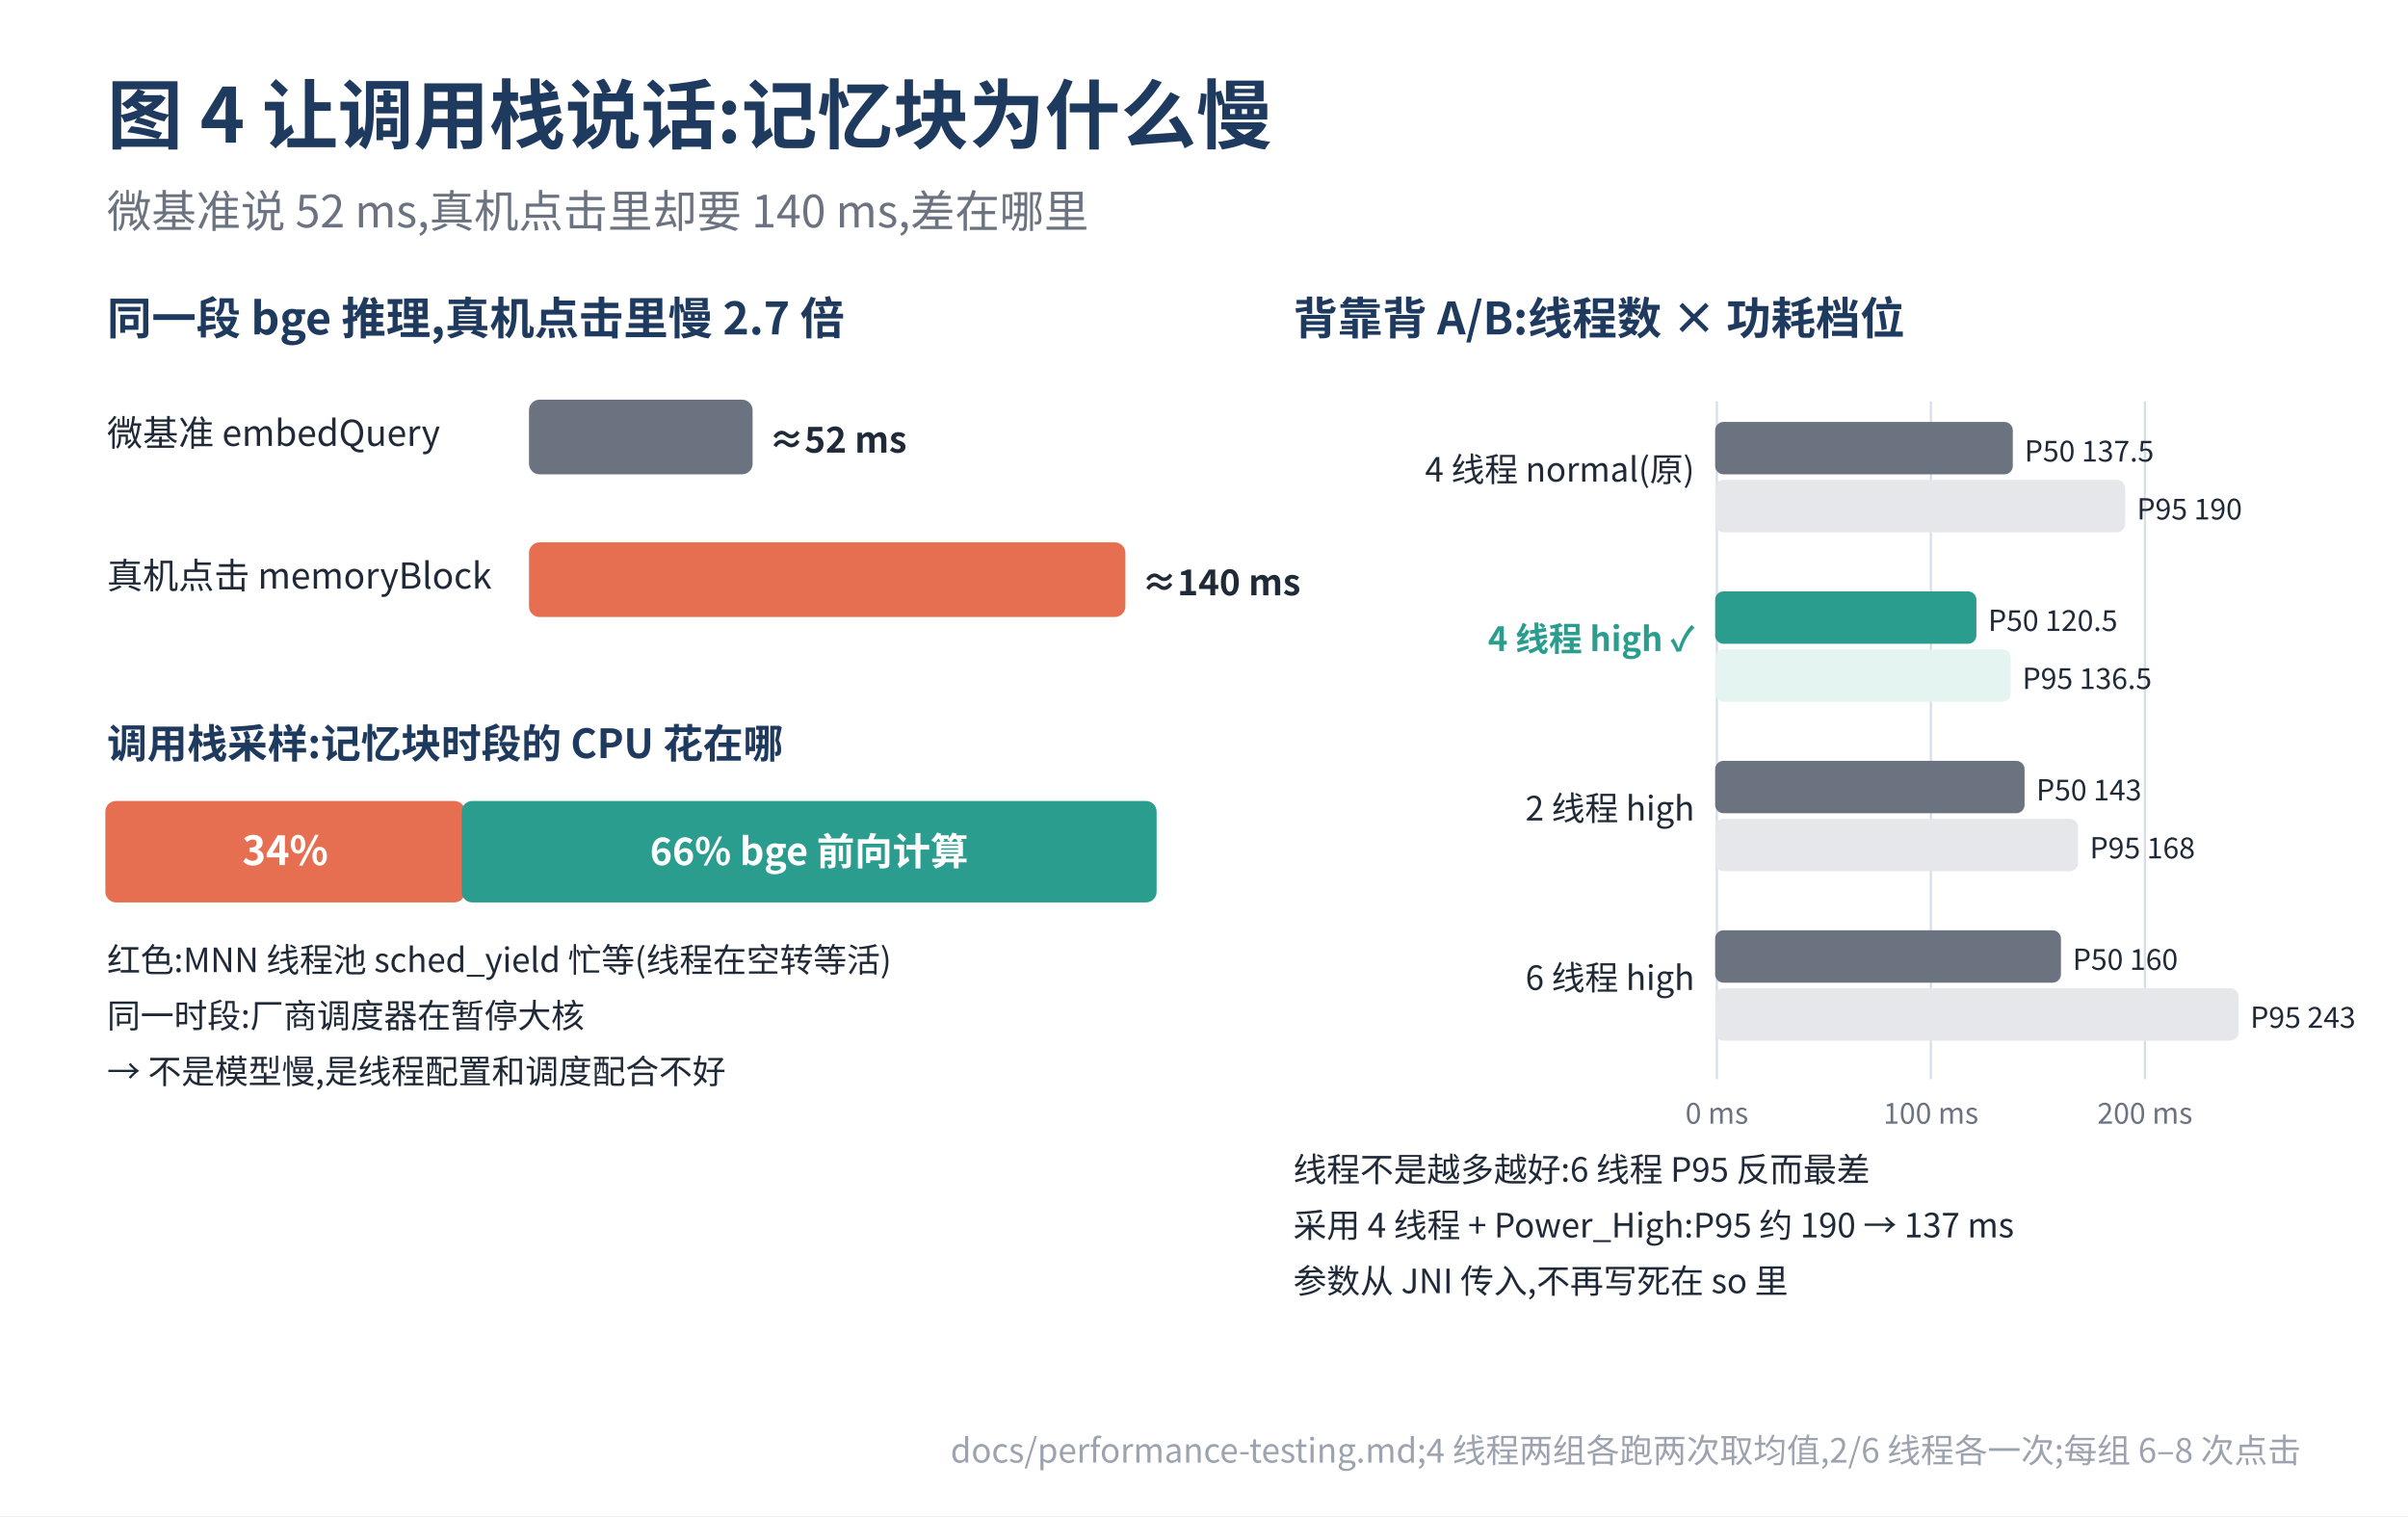
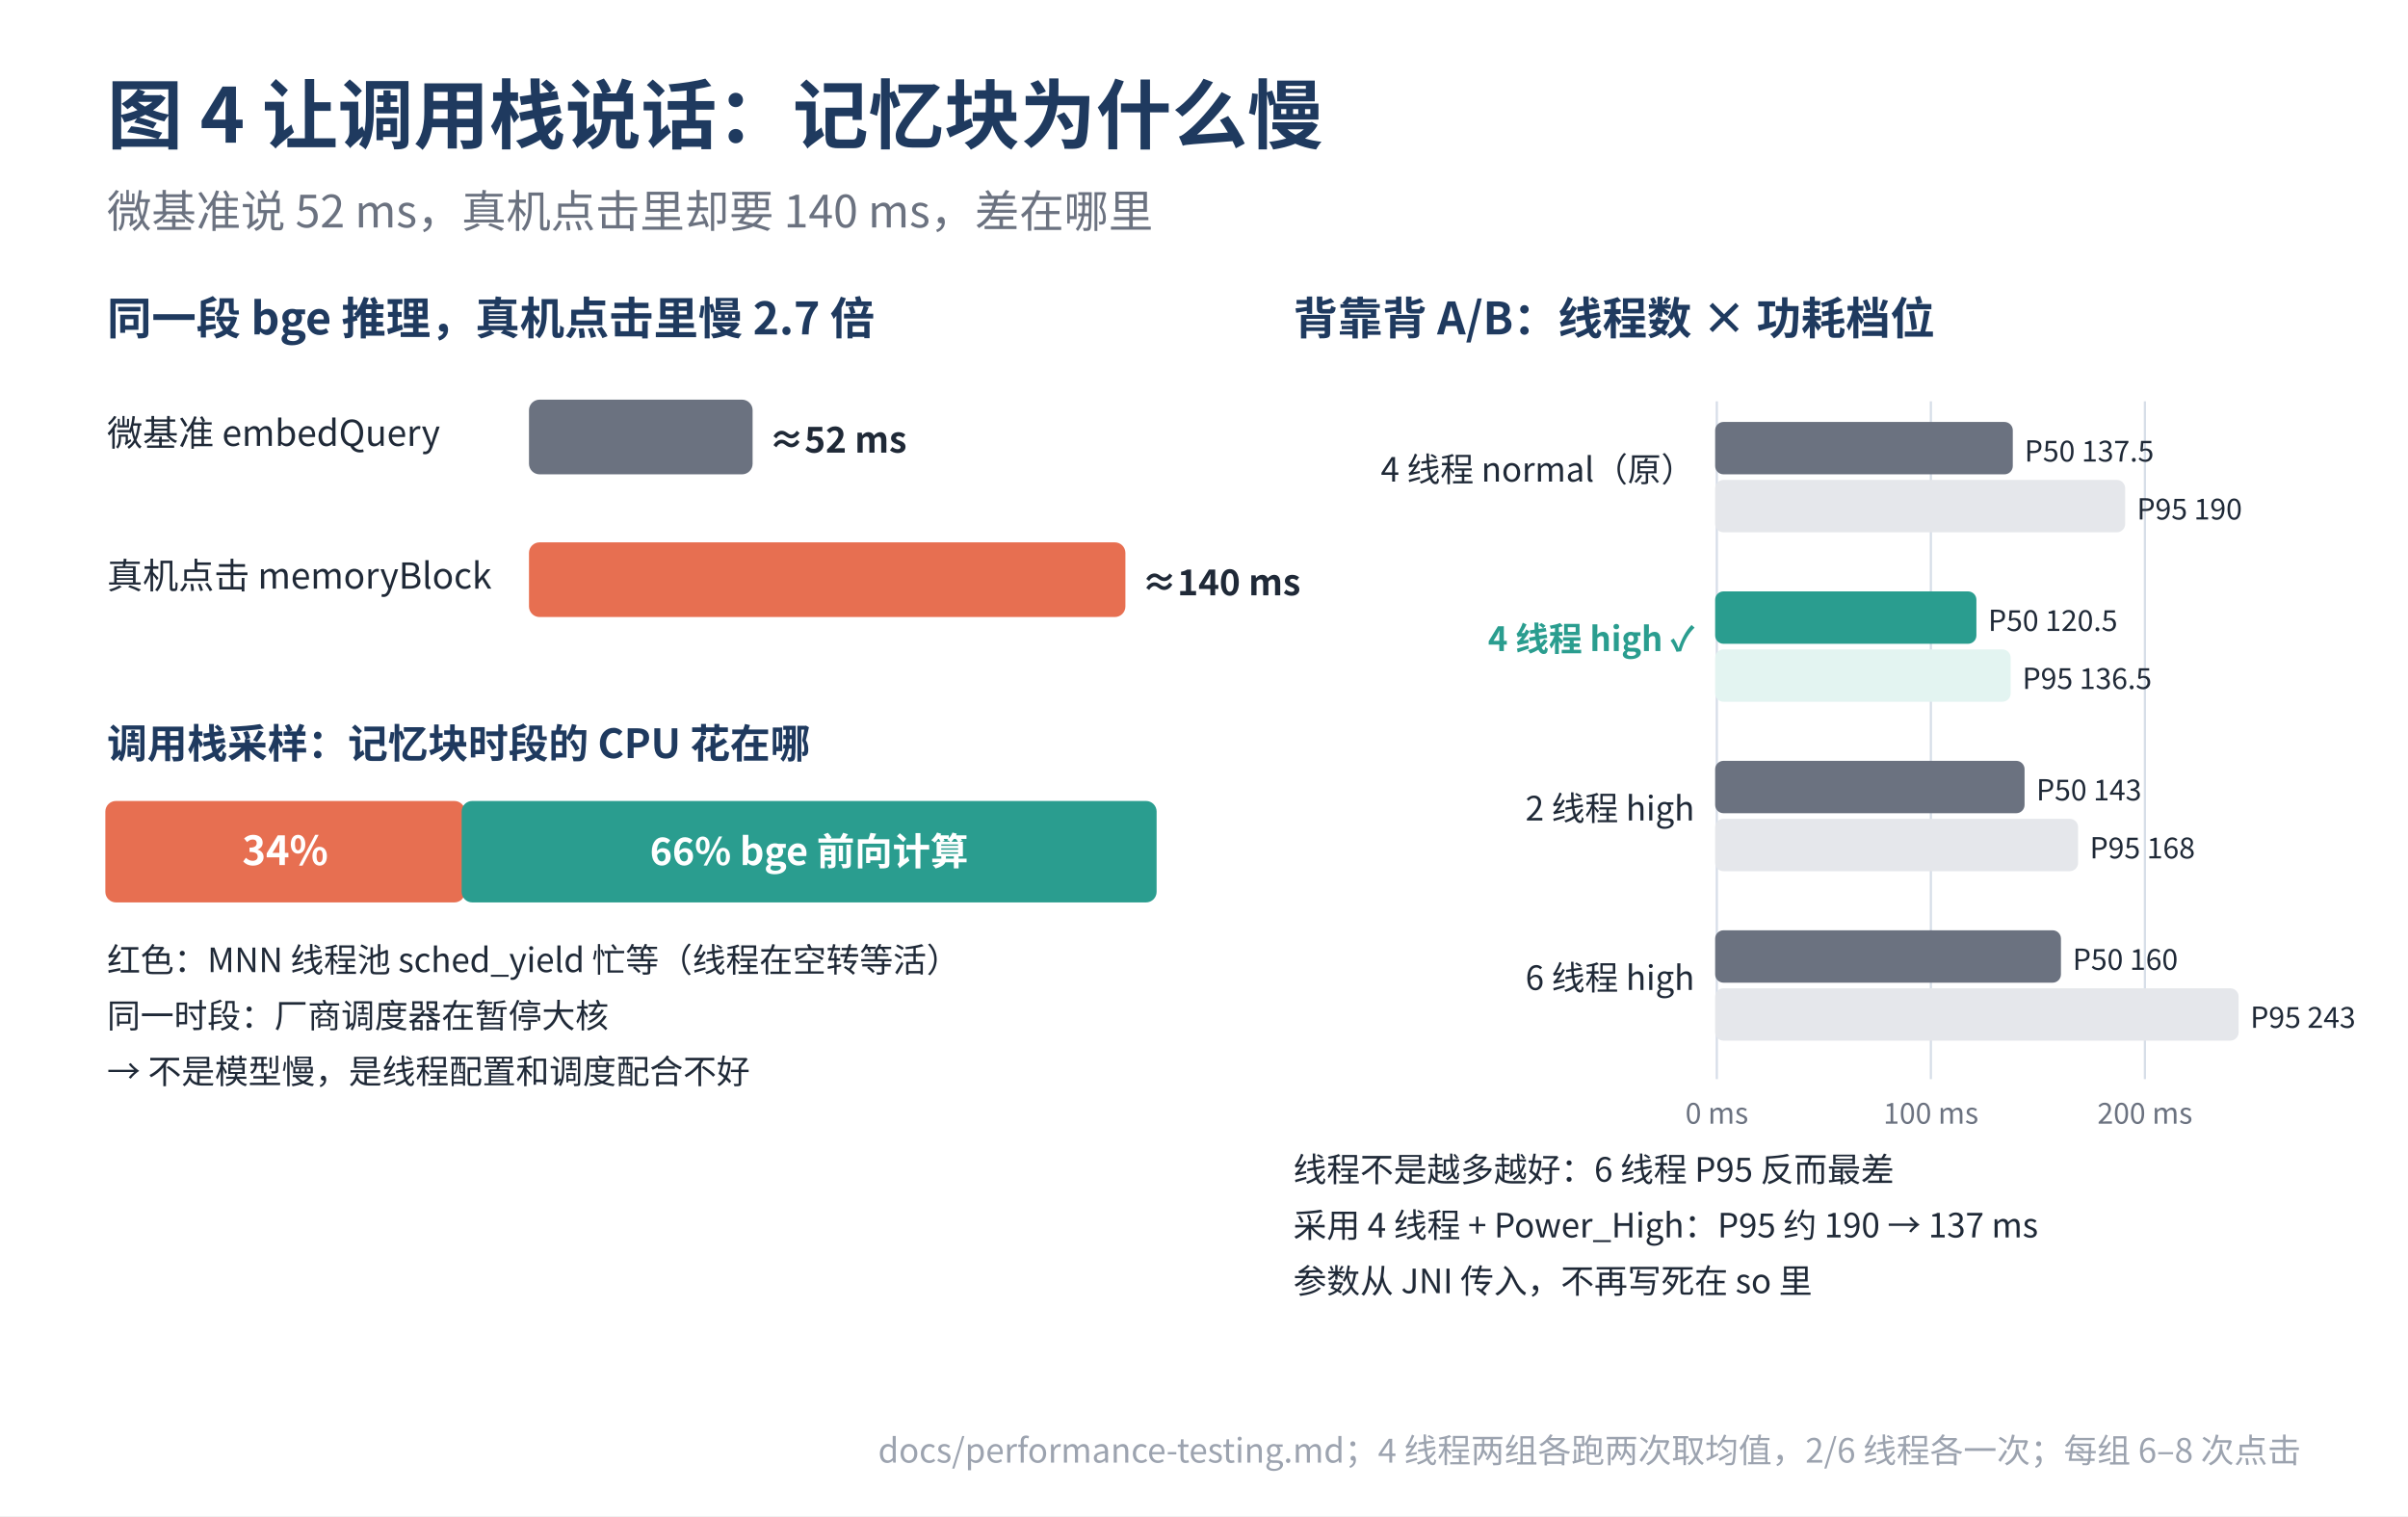
<svg xmlns="http://www.w3.org/2000/svg" width="1080" height="680" viewBox="0 0 1080 680">
  <defs>
    <marker id="arr" viewBox="0 0 10 10" refX="9" refY="5" markerWidth="7" markerHeight="7" orient="auto-start-reverse">
      <path d="M0,0 L10,5 L0,10 z" fill="#6B7280" />
    </marker>
    <marker id="arrT" viewBox="0 0 10 10" refX="9" refY="5" markerWidth="7" markerHeight="7" orient="auto-start-reverse">
      <path d="M0,0 L10,5 L0,10 z" fill="#2A9D8F" />
    </marker>
    <marker id="arrR" viewBox="0 0 10 10" refX="9" refY="5" markerWidth="7" markerHeight="7" orient="auto-start-reverse">
      <path d="M0,0 L10,5 L0,10 z" fill="#E76F51" />
    </marker>
  </defs>
  <rect width="1080" height="680" fill="#FFFFFF" />
-   <text x="48" y="64" font-family="Noto Sans CJK SC" font-size="34" font-weight="700" fill="#1F3A5F" text-anchor="start">图 4 让调用栈说话:记忆块为什么慢</text>
-   <text x="48" y="102" font-family="Noto Sans CJK SC" font-size="20" font-weight="400" fill="#6B7280" text-anchor="start">微基准说 52 ms,真机点击里却要 140 ms,差在哪里</text>
-   <text x="48" y="150" font-family="Noto Sans CJK SC" font-size="20" font-weight="700" fill="#1F3A5F" text-anchor="start">同一段 bge 推理,真机点击里慢 2.7 倍</text>
+   <text x="48" y="64" font-family="Noto Sans CJK SC" font-size="34" font-weight="700" fill="#1F3A5F" text-anchor="start">图 4 让调用栈说话：记忆块为什么慢</text>
+   <text x="48" y="102" font-family="Noto Sans CJK SC" font-size="20" font-weight="400" fill="#6B7280" text-anchor="start">微基准说 52 ms，真机点击里却要 140 ms，差在哪里</text>
+   <text x="48" y="150" font-family="Noto Sans CJK SC" font-size="20" font-weight="700" fill="#1F3A5F" text-anchor="start">同一段 bge 推理，真机点击里慢 2.7 倍</text>
  <text x="48" y="200" font-family="Noto Sans CJK SC" font-size="16" font-weight="400" fill="#1F2937" text-anchor="start">微基准 embedQuery</text>
  <rect x="238" y="180" width="98.8" height="32" rx="4" fill="#6B7280" stroke="#6B7280" stroke-width="1.5" />
  <text x="344.8" y="203" font-family="Noto Sans CJK SC" font-size="16" font-weight="700" fill="#1F2937" text-anchor="start">≈52 ms</text>
  <text x="48" y="264" font-family="Noto Sans CJK SC" font-size="16" font-weight="400" fill="#1F2937" text-anchor="start">真机点击 memoryBlock</text>
  <rect x="238" y="244" width="266.0" height="32" rx="4" fill="#E76F51" stroke="#E76F51" stroke-width="1.5" />
  <text x="512.0" y="267" font-family="Noto Sans CJK SC" font-size="16" font-weight="700" fill="#1F2937" text-anchor="start">≈140 ms</text>
-   <text x="48" y="340" font-family="Noto Sans CJK SC" font-size="18" font-weight="700" fill="#1F3A5F" text-anchor="start">调用栈采样:记忆块时段的 CPU 花在哪</text>
+   <text x="48" y="340" font-family="Noto Sans CJK SC" font-size="18" font-weight="700" fill="#1F3A5F" text-anchor="start">调用栈采样：记忆块时段的 CPU 花在哪</text>
  <rect x="48" y="360" width="159.8" height="44" rx="4" fill="#E76F51" stroke="#E76F51" stroke-width="1.5" />
  <rect x="207.8" y="360" width="310.2" height="44" rx="4" fill="#2A9D8F" stroke="#2A9D8F" stroke-width="1.5" />
  <text x="127.9" y="388" font-family="Noto Sans CJK SC" font-size="18" font-weight="700" fill="#FFFFFF" text-anchor="middle">34%</text>
  <text x="362.9" y="388" font-family="Noto Sans CJK SC" font-size="17" font-weight="700" fill="#FFFFFF" text-anchor="middle">66% bge 前向计算</text>
-   <text x="48" y="436" font-family="Noto Sans CJK SC" font-size="15" font-weight="400" fill="#1F2937" text-anchor="start">红色:MNN 线程池 sched_yield 忙等(线程在空转等活)</text>
-   <text x="48" y="461" font-family="Noto Sans CJK SC" font-size="15" font-weight="400" fill="#1F2937" text-anchor="start">同一时段:厂商调度器在暂停大核</text>
-   <text x="48" y="486" font-family="Noto Sans CJK SC" font-size="15" font-weight="400" fill="#1F2937" text-anchor="start">→ 不是模型慢,是线程配置和调度配合不好</text>
-   <text x="580" y="150" font-family="Noto Sans CJK SC" font-size="20" font-weight="700" fill="#1F3A5F" text-anchor="start">背靠背 A/B:线程数 × 功耗档位</text>
+   <text x="48" y="436" font-family="Noto Sans CJK SC" font-size="15" font-weight="400" fill="#1F2937" text-anchor="start">红色：MNN 线程池 sched_yield 忙等（线程在空转等活）</text>
+   <text x="48" y="461" font-family="Noto Sans CJK SC" font-size="15" font-weight="400" fill="#1F2937" text-anchor="start">同一时段：厂商调度器在暂停大核</text>
+   <text x="48" y="486" font-family="Noto Sans CJK SC" font-size="15" font-weight="400" fill="#1F2937" text-anchor="start">→ 不是模型慢，是线程配置和调度配合不好</text>
+   <text x="580" y="150" font-family="Noto Sans CJK SC" font-size="20" font-weight="700" fill="#1F3A5F" text-anchor="start">背靠背 A/B：线程数 × 功耗档位</text>
  <line x1="770.0" y1="180" x2="770.0" y2="484" stroke="#D7DEE8" stroke-width="1" />
  <text x="770.0" y="504" font-family="Noto Sans CJK SC" font-size="13" font-weight="400" fill="#6B7280" text-anchor="middle">0 ms</text>
  <line x1="866.0" y1="180" x2="866.0" y2="484" stroke="#D7DEE8" stroke-width="1" />
  <text x="866.0" y="504" font-family="Noto Sans CJK SC" font-size="13" font-weight="400" fill="#6B7280" text-anchor="middle">100 ms</text>
  <line x1="962.0" y1="180" x2="962.0" y2="484" stroke="#D7DEE8" stroke-width="1" />
  <text x="962.0" y="504" font-family="Noto Sans CJK SC" font-size="13" font-weight="400" fill="#6B7280" text-anchor="middle">200 ms</text>
-   <text x="760" y="216" font-family="Noto Sans CJK SC" font-size="15" font-weight="400" fill="#1F2937" text-anchor="end">4 线程 normal(原)</text>
+   <text x="760" y="216" font-family="Noto Sans CJK SC" font-size="15" font-weight="400" fill="#1F2937" text-anchor="end">4 线程 normal（原）</text>
  <rect x="770" y="190" width="132.0" height="22" rx="3" fill="#6B7280" stroke="#6B7280" stroke-width="1.5" />
  <rect x="770" y="216" width="182.4" height="22" rx="3" fill="#E5E7EB" stroke="#E5E7EB" stroke-width="1.5" />
  <text x="908.0" y="207" font-family="Noto Sans CJK SC" font-size="13" font-weight="400" fill="#1F2937" text-anchor="start">P50 137.5</text>
  <text x="958.4" y="233" font-family="Noto Sans CJK SC" font-size="13" font-weight="400" fill="#1F2937" text-anchor="start">P95 190</text>
  <text x="760" y="292" font-family="Noto Sans CJK SC" font-size="15" font-weight="700" fill="#2A9D8F" text-anchor="end">4 线程 high ✓</text>
  <rect x="770" y="266" width="115.68" height="22" rx="3" fill="#2A9D8F" stroke="#2A9D8F" stroke-width="1.5" />
  <rect x="770" y="292" width="131.04" height="22" rx="3" fill="#E3F4F1" stroke="#E3F4F1" stroke-width="1.5" />
  <text x="891.68" y="283" font-family="Noto Sans CJK SC" font-size="13" font-weight="400" fill="#1F2937" text-anchor="start">P50 120.5</text>
  <text x="907.04" y="309" font-family="Noto Sans CJK SC" font-size="13" font-weight="400" fill="#1F2937" text-anchor="start">P95 136.5</text>
  <text x="760" y="368" font-family="Noto Sans CJK SC" font-size="15" font-weight="400" fill="#1F2937" text-anchor="end">2 线程 high</text>
  <rect x="770" y="342" width="137.28" height="22" rx="3" fill="#6B7280" stroke="#6B7280" stroke-width="1.5" />
  <rect x="770" y="368" width="161.28" height="22" rx="3" fill="#E5E7EB" stroke="#E5E7EB" stroke-width="1.5" />
  <text x="913.28" y="359" font-family="Noto Sans CJK SC" font-size="13" font-weight="400" fill="#1F2937" text-anchor="start">P50 143</text>
  <text x="937.28" y="385" font-family="Noto Sans CJK SC" font-size="13" font-weight="400" fill="#1F2937" text-anchor="start">P95 168</text>
  <text x="760" y="444" font-family="Noto Sans CJK SC" font-size="15" font-weight="400" fill="#1F2937" text-anchor="end">6 线程 high</text>
  <rect x="770" y="418" width="153.6" height="22" rx="3" fill="#6B7280" stroke="#6B7280" stroke-width="1.5" />
  <rect x="770" y="444" width="233.28" height="22" rx="3" fill="#E5E7EB" stroke="#E5E7EB" stroke-width="1.5" />
  <text x="929.6" y="435" font-family="Noto Sans CJK SC" font-size="13" font-weight="400" fill="#1F2937" text-anchor="start">P50 160</text>
  <text x="1009.28" y="461" font-family="Noto Sans CJK SC" font-size="13" font-weight="400" fill="#1F2937" text-anchor="start">P95 243</text>
-   <text x="580" y="530" font-family="Noto Sans CJK SC" font-size="15" font-weight="400" fill="#1F2937" text-anchor="start">线程不是越多越好:6 线程 P95 反而最差</text>
-   <text x="580" y="555" font-family="Noto Sans CJK SC" font-size="15" font-weight="400" fill="#1F2937" text-anchor="start">采用 4 线程 + Power_High:P95 约 190 → 137 ms</text>
-   <text x="580" y="580" font-family="Noto Sans CJK SC" font-size="15" font-weight="400" fill="#1F2937" text-anchor="start">参数从 JNI 传入,不再写死在 so 里</text>
-   <text x="1032" y="656" font-family="Noto Sans CJK SC" font-size="15" font-weight="400" fill="#9CA3AF" text-anchor="end">docs/performance-testing.md;4 线程两组各跑两次取均值,2/6 线程各一次;每组 6–8 次点击</text>
+   <text x="580" y="530" font-family="Noto Sans CJK SC" font-size="15" font-weight="400" fill="#1F2937" text-anchor="start">线程不是越多越好：6 线程 P95 反而最差</text>
+   <text x="580" y="555" font-family="Noto Sans CJK SC" font-size="15" font-weight="400" fill="#1F2937" text-anchor="start">采用 4 线程 + Power_High：P95 约 190 → 137 ms</text>
+   <text x="580" y="580" font-family="Noto Sans CJK SC" font-size="15" font-weight="400" fill="#1F2937" text-anchor="start">参数从 JNI 传入，不再写死在 so 里</text>
+   <text x="1032" y="656" font-family="Noto Sans CJK SC" font-size="15" font-weight="400" fill="#9CA3AF" text-anchor="end">docs/performance-testing.md；4 线程两组各跑两次取均值，2/6 线程各一次；每组 6–8 次点击</text>
</svg>
